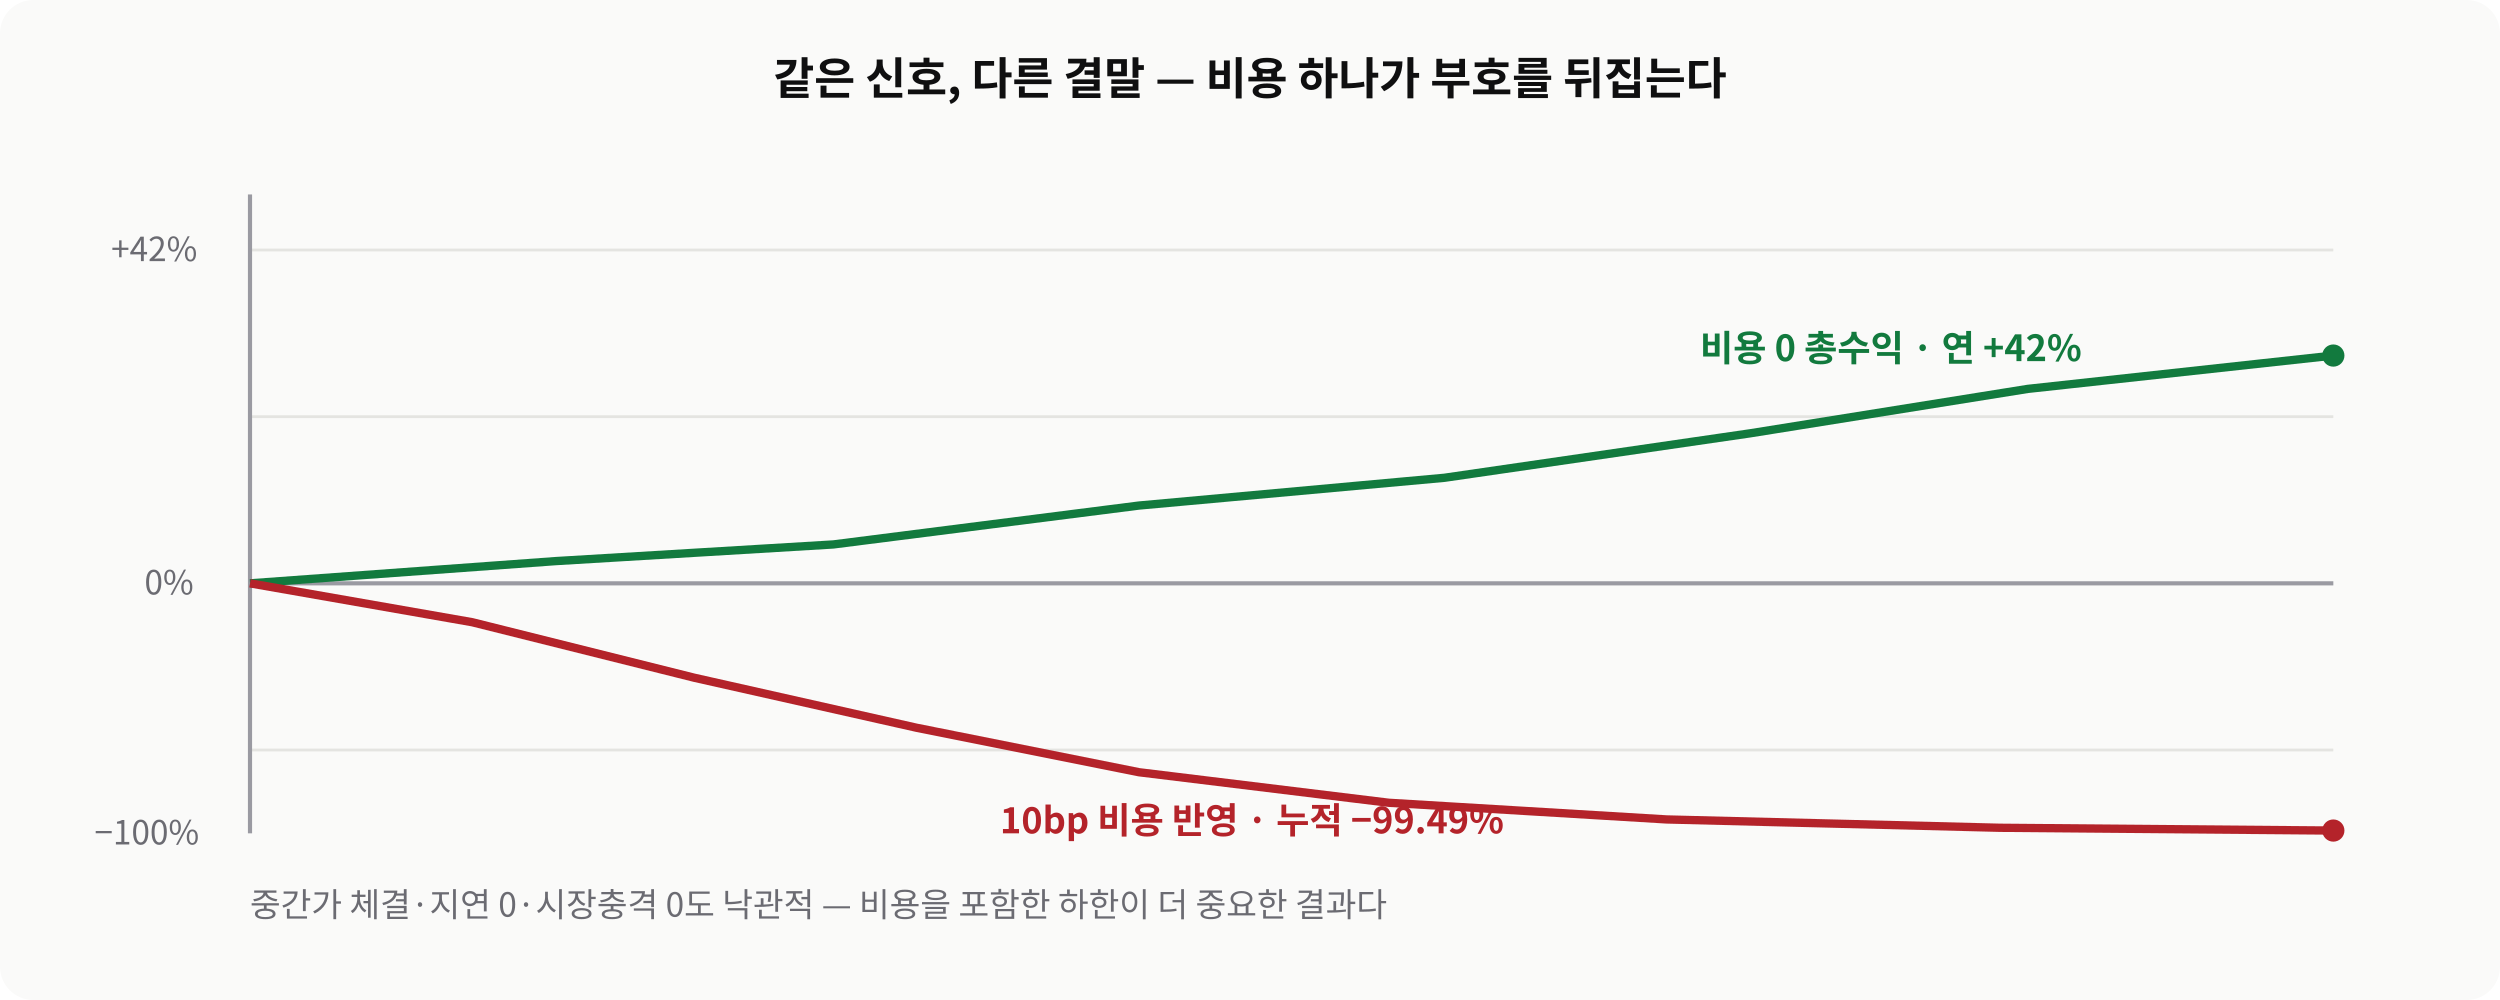
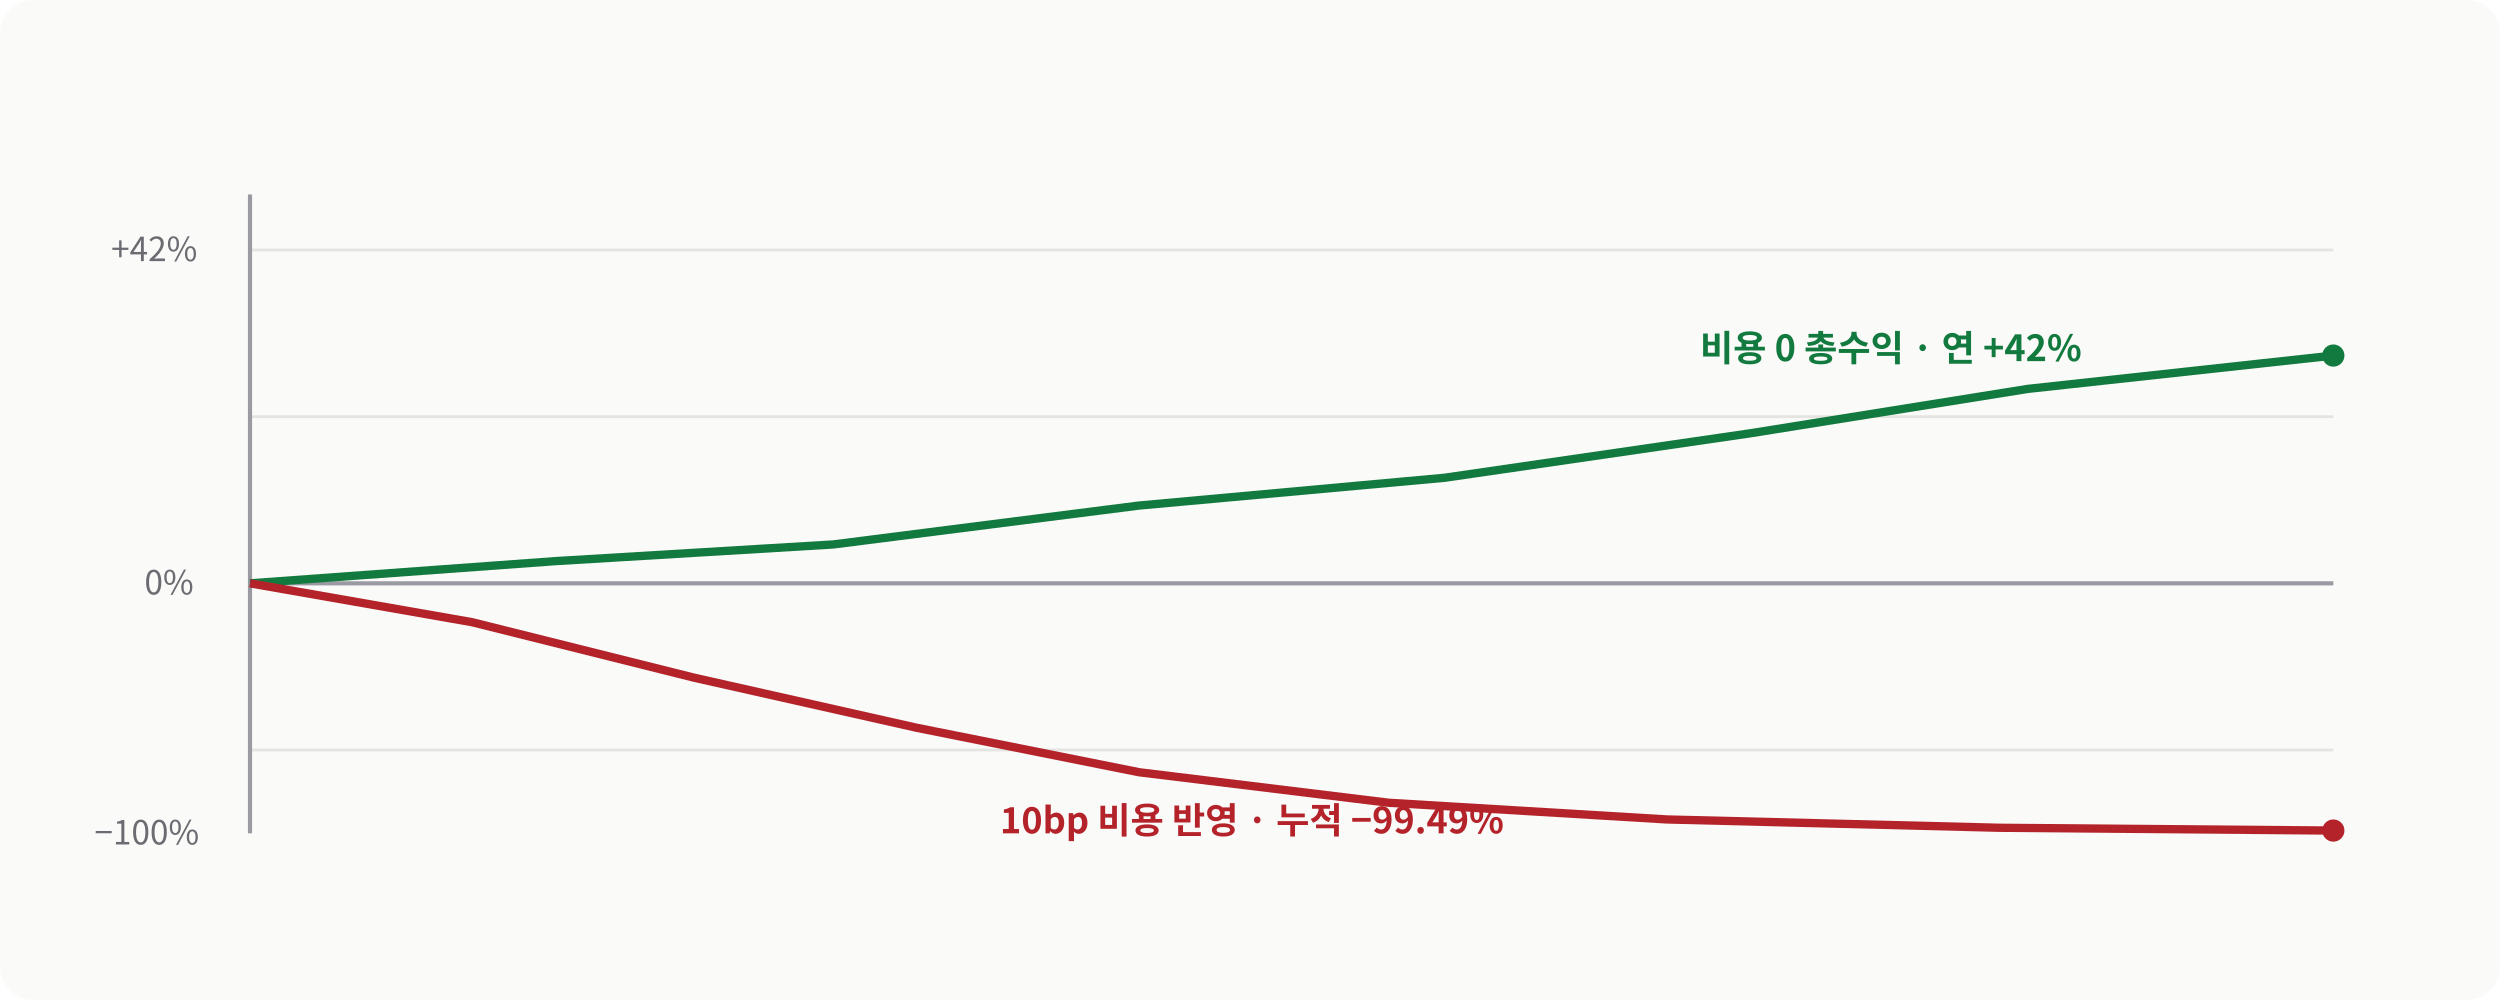
<svg xmlns="http://www.w3.org/2000/svg" viewBox="0 0 900 360" role="img" aria-labelledby="title desc">
  <defs>
    <style>
      .text{font-family:'Noto Sans CJK KR','Apple SD Gothic Neo','Malgun Gothic','Noto Sans KR',NanumGothic,Inter,system-ui,sans-serif}
      .axis{fill:none;stroke:#9A9AA2;stroke-width:1.5}
      .grid{fill:none;stroke:#E4E4E1;stroke-width:1}
      .gross{fill:none;stroke:#127A3E;stroke-width:3}
      .net{fill:none;stroke:#B4232A;stroke-width:3}
      .head{font-size:16px;font-weight:800;text-anchor:middle;fill:#0F0F10}
      .glab{font-size:13px;font-weight:800;fill:#127A3E}
      .nlab{font-size:13px;font-weight:800;fill:#B4232A}
      .meta{font-size:12px;fill:#6B6B72}
    </style>
  </defs>
  <rect width="900" height="360" rx="12" fill="#FAFAF9" />
  <g class="text">
-     <text class="head" x="450" y="34">같은 신호, 다른 결말 — 비용 하나가 부호를 뒤집는다</text>
    <line class="grid" x1="90" y1="90" x2="840" y2="90" />
    <line class="grid" x1="90" y1="150" x2="840" y2="150" />
    <line class="axis" x1="90" y1="210" x2="840" y2="210" />
    <line class="grid" x1="90" y1="270" x2="840" y2="270" />
    <line class="axis" x1="90" y1="70" x2="90" y2="300" />
    <text class="meta" x="40" y="94">+42%</text>
    <text class="meta" x="52" y="214">0%</text>
    <text class="meta" x="34" y="304">−100%</text>
    <path class="gross" d="M90 210 L200 202 L300 196 L410 182 L520 172 L630 156 L730 140 L840 128" />
    <circle cx="840" cy="128" r="4" fill="#127A3E" />
    <text class="glab" x="612" y="130">비용 0 총수익 · 연 +42%</text>
    <path class="net" d="M90 210 L170 224 L250 244 L330 262 L410 278 L500 289 L600 295 L720 298 L840 299" />
    <circle cx="840" cy="299" r="4" fill="#B4232A" />
    <text class="nlab" x="360" y="300">10bp 비용 반영 · 누적 −99.49%</text>
-     <text class="meta" x="90" y="330">중간가 체결·지연 0·시장충격 0도 낙관적 — 비용을 포함한 하한이 더 중요한 결과다</text>
  </g>
</svg>
